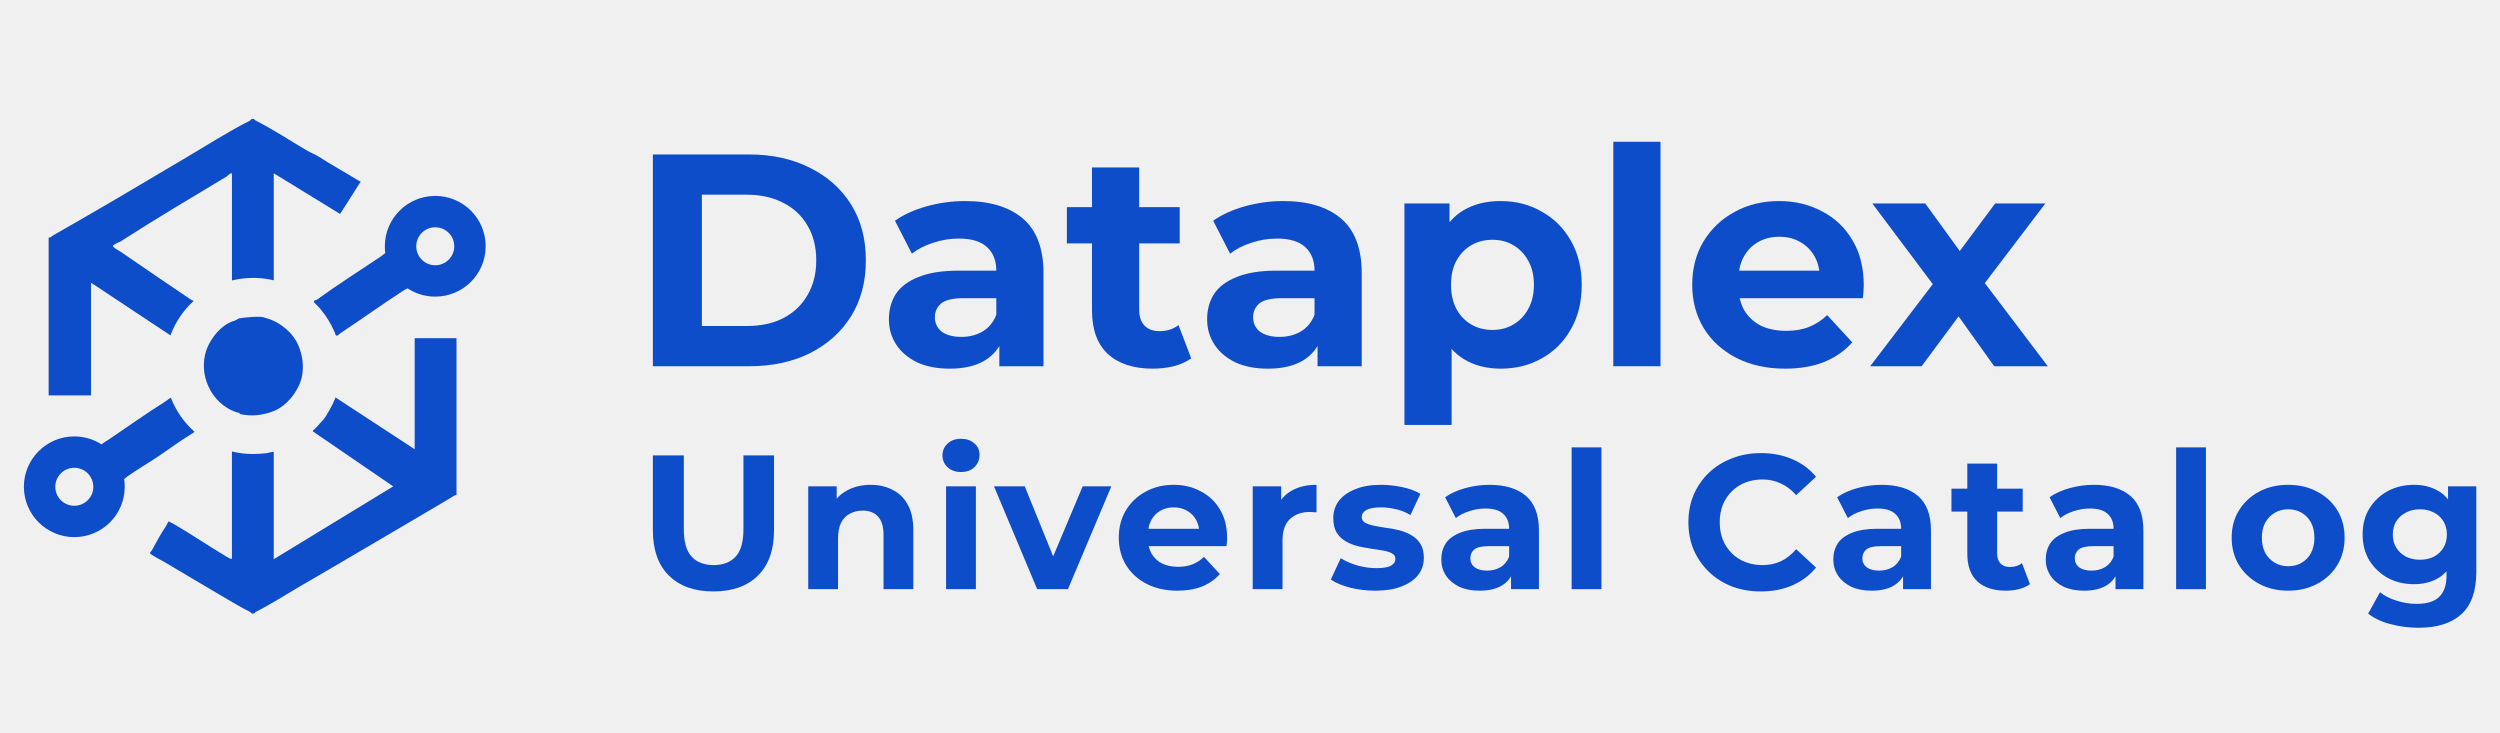
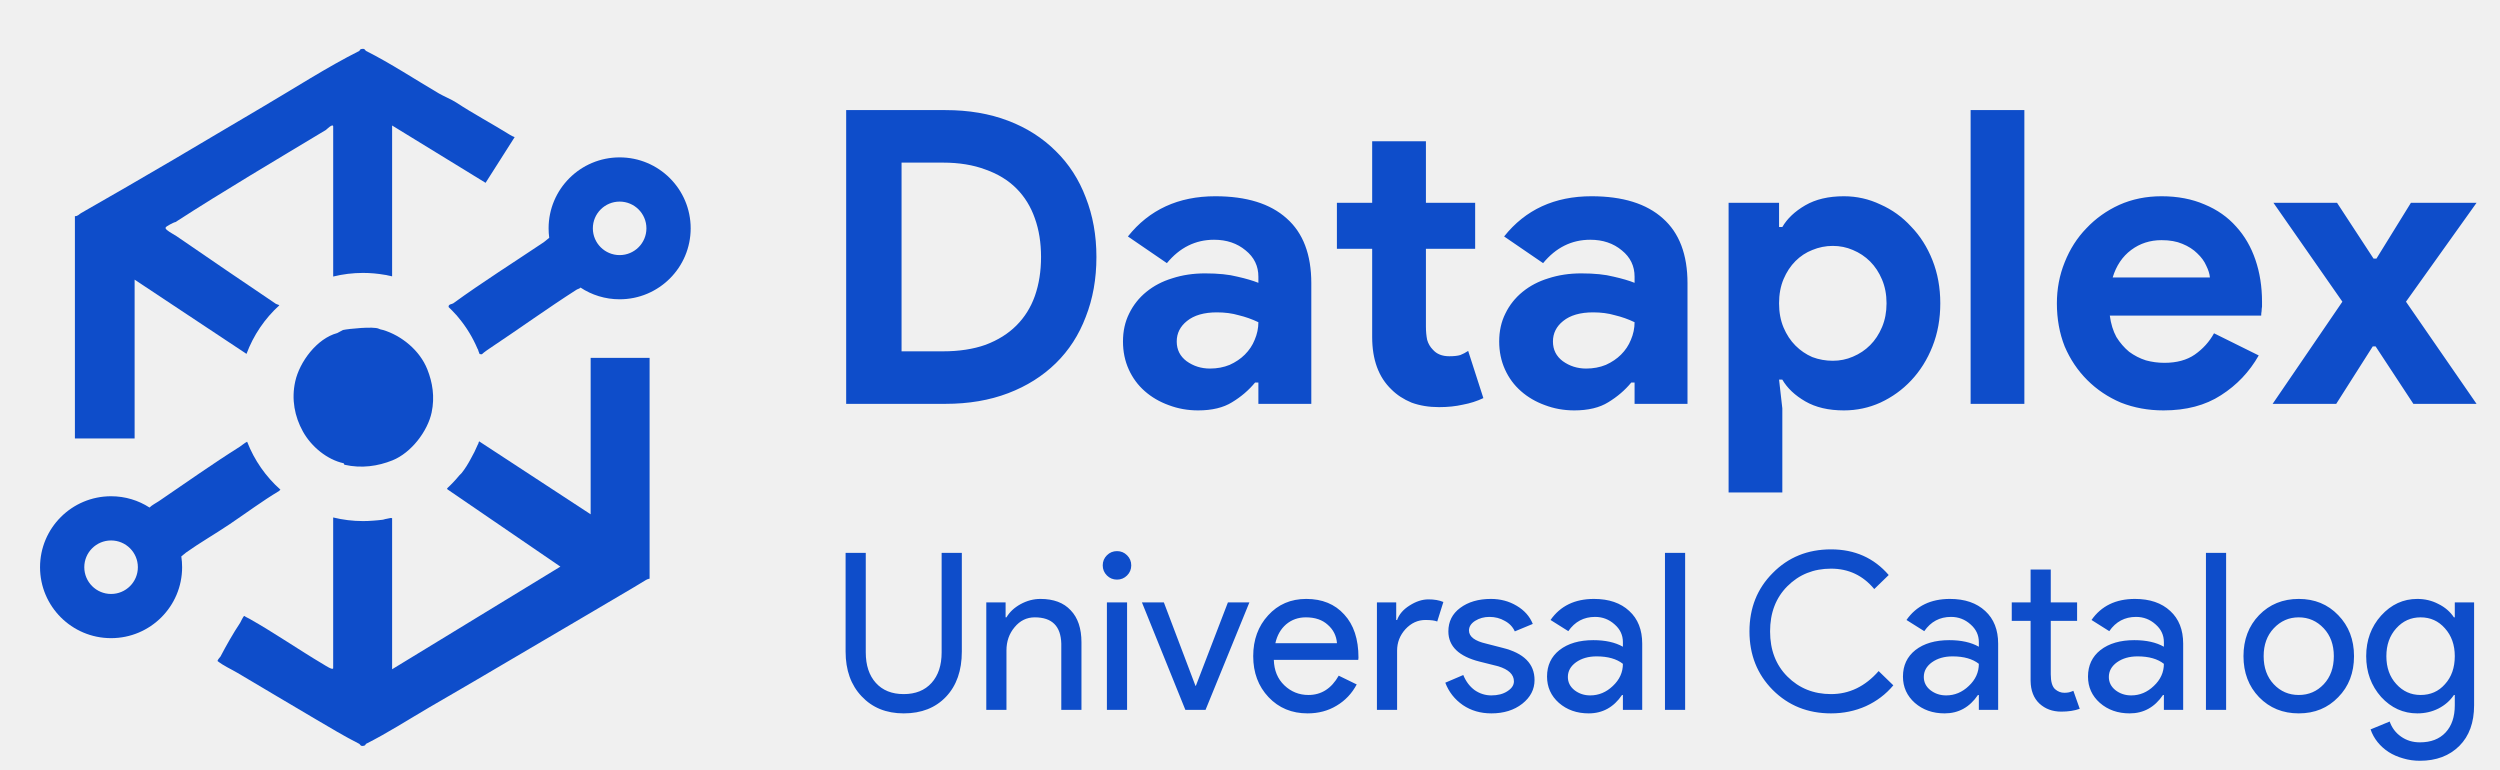
- <svg xmlns="http://www.w3.org/2000/svg" width="157" height="46" viewBox="0 0 157 46" fill="none">
-   <path d="M28.669 31.079C28.615 31.089 28.552 31.111 28.505 31.139C28.341 31.237 28.142 31.363 27.972 31.462C27.192 31.923 26.416 32.381 25.636 32.839C24.079 33.753 22.538 34.655 21.001 35.564C20.27 35.995 19.584 36.386 18.861 36.809C17.924 37.358 16.992 37.959 16.028 38.444C16.012 38.452 16.012 38.508 15.951 38.523C15.767 38.572 15.78 38.469 15.73 38.444C15.057 38.105 14.425 37.718 13.778 37.34C12.621 36.664 11.483 35.976 10.304 35.282C9.996 35.1 9.691 34.971 9.413 34.754C9.416 34.677 9.52 34.594 9.541 34.554C9.806 34.051 10.101 33.526 10.415 33.054C10.453 32.998 10.558 32.742 10.607 32.742C10.672 32.794 10.752 32.822 10.824 32.863C11.939 33.49 13.026 34.246 14.129 34.899C14.217 34.951 14.565 35.184 14.565 35.066V28.352C14.992 28.457 15.437 28.513 15.896 28.513C16.041 28.513 16.184 28.508 16.326 28.497C16.465 28.488 16.61 28.474 16.761 28.456C16.801 28.451 16.839 28.439 16.878 28.427C16.963 28.411 17.048 28.394 17.132 28.375C17.152 28.376 17.172 28.38 17.192 28.385V35.118L24.692 30.544L19.657 27.099C19.649 27.085 19.644 27.07 19.642 27.055C19.837 26.877 20.018 26.685 20.185 26.481C20.234 26.434 20.273 26.396 20.293 26.372C20.442 26.186 20.579 25.965 20.7 25.735C20.817 25.533 20.921 25.322 21.011 25.104C21.027 25.084 21.042 25.057 21.045 25.021C21.053 25 21.061 24.98 21.069 24.959L26.042 28.212V21.238H28.669V31.079Z" fill="#0E4DCA" />
-   <path fill-rule="evenodd" clip-rule="evenodd" d="M10.73 24.977C11.05 25.804 11.563 26.534 12.214 27.114C12.19 27.127 12.18 27.157 12.15 27.174C11.415 27.614 10.701 28.147 9.955 28.65C9.32 29.078 8.603 29.492 8.008 29.916C7.983 29.934 7.862 30.032 7.796 30.088C7.82 30.245 7.833 30.406 7.833 30.57C7.833 32.316 6.415 33.732 4.666 33.732C2.918 33.732 1.5 32.316 1.5 30.57C1.5 28.823 2.918 27.407 4.666 27.407C5.298 27.407 5.886 27.592 6.38 27.91C6.49 27.799 6.66 27.718 6.795 27.626C8.001 26.807 9.181 25.968 10.405 25.198C10.512 25.131 10.61 25.034 10.73 24.977ZM4.666 29.377C4.007 29.377 3.473 29.911 3.473 30.57C3.473 31.228 4.007 31.762 4.666 31.762C5.326 31.762 5.86 31.228 5.86 30.57C5.86 29.911 5.326 29.377 4.666 29.377Z" fill="#0E4DCA" />
-   <path d="M15.003 19.997C15.256 19.942 16.363 19.831 16.596 19.939C16.703 19.988 16.691 19.967 16.793 19.998C17.608 20.244 18.421 20.898 18.76 21.746C18.994 22.331 19.101 22.978 18.954 23.672C18.779 24.5 18.049 25.471 17.204 25.809C16.56 26.066 15.832 26.177 15.073 26.004C15.047 25.998 15.052 25.942 15.026 25.936C14.311 25.779 13.599 25.214 13.213 24.514C12.85 23.856 12.698 23.094 12.873 22.294C13.062 21.431 13.831 20.378 14.748 20.134C14.764 20.13 14.988 20.001 15.003 19.997Z" fill="#0E4DCA" />
-   <path d="M15.807 7.478C15.992 7.429 15.979 7.532 16.028 7.557C17.136 8.116 18.202 8.822 19.28 9.454C19.494 9.58 19.852 9.727 20.051 9.858C20.794 10.347 21.68 10.822 22.439 11.295C22.504 11.335 22.582 11.375 22.654 11.4L21.358 13.438L17.193 10.882V17.606C17.12 17.588 17.047 17.573 16.973 17.558C16.96 17.553 16.946 17.549 16.932 17.547C16.909 17.544 16.887 17.541 16.864 17.538C16.55 17.482 16.226 17.453 15.896 17.453C15.438 17.453 14.992 17.509 14.566 17.614V10.934C14.566 10.758 14.263 11.068 14.244 11.079C12.008 12.426 9.699 13.788 7.537 15.186C7.465 15.192 7.11 15.382 7.099 15.427C7.081 15.492 7.133 15.518 7.171 15.551C7.271 15.638 7.472 15.738 7.591 15.819C9.087 16.849 10.499 17.81 11.998 18.822C12.05 18.857 12.136 18.867 12.166 18.896C11.519 19.486 11.013 20.226 10.703 21.062L5.716 17.753V24.831H3.054V14.922C3.175 14.934 3.252 14.829 3.326 14.787C4.713 13.996 6.067 13.213 7.453 12.4C8.739 11.645 10.109 10.822 11.426 10.05C12.814 9.238 14.293 8.28 15.731 7.557C15.747 7.549 15.747 7.494 15.807 7.478Z" fill="#0E4DCA" />
-   <path fill-rule="evenodd" clip-rule="evenodd" d="M27.334 12.303C29.082 12.303 30.5 13.719 30.5 15.466C30.5 17.212 29.082 18.628 27.334 18.628C26.689 18.628 26.089 18.436 25.589 18.105C25.544 18.161 25.475 18.161 25.411 18.202C24.13 19.022 22.865 19.936 21.561 20.803C21.437 20.886 21.304 20.977 21.193 21.078C21.146 21.08 21.114 21.076 21.092 21.067C21.074 21.018 21.055 20.97 21.035 20.922C21.034 20.91 21.032 20.897 21.029 20.885C21.027 20.88 21.013 20.857 20.997 20.827C20.786 20.331 20.505 19.871 20.165 19.462C20.13 19.418 20.095 19.375 20.059 19.334C20.052 19.325 20.039 19.312 20.023 19.296C19.924 19.186 19.82 19.079 19.712 18.976C19.686 18.842 19.867 18.845 19.913 18.812C21.212 17.867 22.624 16.976 23.955 16.082C24.039 16.026 24.109 15.946 24.195 15.889C24.177 15.751 24.167 15.609 24.167 15.466C24.167 13.719 25.585 12.303 27.334 12.303ZM27.334 14.274C26.674 14.274 26.14 14.807 26.14 15.466C26.14 16.125 26.674 16.658 27.334 16.658C27.993 16.658 28.527 16.125 28.527 15.466C28.527 14.807 27.993 14.274 27.334 14.274Z" fill="#0E4DCA" />
-   <path d="M41 23V9.7H47.042C48.486 9.7 49.759 9.979 50.861 10.536C51.963 11.081 52.824 11.847 53.445 12.835C54.066 13.823 54.376 14.995 54.376 16.35C54.376 17.693 54.066 18.865 53.445 19.865C52.824 20.853 51.963 21.626 50.861 22.183C49.759 22.728 48.486 23 47.042 23H41ZM44.078 20.473H46.89C47.777 20.473 48.543 20.309 49.189 19.979C49.848 19.637 50.354 19.156 50.709 18.535C51.076 17.915 51.26 17.186 51.26 16.35C51.26 15.502 51.076 14.773 50.709 14.165C50.354 13.545 49.848 13.07 49.189 12.74C48.543 12.398 47.777 12.227 46.89 12.227H44.078V20.473Z" fill="#0E4DCA" />
-   <path d="M62.758 23V21.005L62.568 20.568V16.996C62.568 16.363 62.372 15.869 61.979 15.514C61.599 15.16 61.01 14.982 60.212 14.982C59.668 14.982 59.129 15.071 58.597 15.248C58.078 15.413 57.635 15.641 57.267 15.932L56.203 13.861C56.761 13.469 57.432 13.165 58.217 12.949C59.003 12.734 59.801 12.626 60.611 12.626C62.169 12.626 63.379 12.994 64.24 13.728C65.102 14.463 65.532 15.609 65.532 17.167V23H62.758ZM59.642 23.152C58.844 23.152 58.16 23.019 57.59 22.753C57.02 22.475 56.583 22.101 56.279 21.632C55.975 21.164 55.823 20.638 55.823 20.055C55.823 19.447 55.969 18.915 56.26 18.459C56.564 18.003 57.039 17.649 57.685 17.395C58.331 17.129 59.174 16.996 60.212 16.996H62.929V18.725H60.535C59.839 18.725 59.357 18.839 59.091 19.067C58.838 19.295 58.711 19.58 58.711 19.922C58.711 20.302 58.857 20.606 59.148 20.834C59.452 21.05 59.864 21.157 60.383 21.157C60.877 21.157 61.321 21.043 61.713 20.815C62.106 20.575 62.391 20.226 62.568 19.77L63.024 21.138C62.809 21.797 62.416 22.297 61.846 22.639C61.276 22.981 60.542 23.152 59.642 23.152Z" fill="#0E4DCA" />
-   <path d="M72.395 23.152C71.192 23.152 70.254 22.848 69.583 22.24C68.912 21.62 68.576 20.701 68.576 19.485V10.517H71.54V19.447C71.54 19.878 71.654 20.214 71.882 20.454C72.11 20.682 72.42 20.796 72.813 20.796C73.281 20.796 73.68 20.67 74.01 20.416L74.808 22.506C74.504 22.722 74.136 22.886 73.706 23C73.288 23.102 72.851 23.152 72.395 23.152ZM66.999 15.286V13.006H74.086V15.286H66.999Z" fill="#0E4DCA" />
-   <path d="M82.742 23V21.005L82.552 20.568V16.996C82.552 16.363 82.355 15.869 81.963 15.514C81.583 15.16 80.994 14.982 80.196 14.982C79.651 14.982 79.113 15.071 78.581 15.248C78.061 15.413 77.618 15.641 77.251 15.932L76.187 13.861C76.744 13.469 77.415 13.165 78.201 12.949C78.986 12.734 79.784 12.626 80.595 12.626C82.153 12.626 83.362 12.994 84.224 13.728C85.085 14.463 85.516 15.609 85.516 17.167V23H82.742ZM79.626 23.152C78.828 23.152 78.144 23.019 77.574 22.753C77.004 22.475 76.567 22.101 76.263 21.632C75.959 21.164 75.807 20.638 75.807 20.055C75.807 19.447 75.952 18.915 76.244 18.459C76.548 18.003 77.023 17.649 77.669 17.395C78.315 17.129 79.157 16.996 80.196 16.996H82.913V18.725H80.519C79.822 18.725 79.341 18.839 79.075 19.067C78.821 19.295 78.695 19.58 78.695 19.922C78.695 20.302 78.84 20.606 79.132 20.834C79.436 21.05 79.847 21.157 80.367 21.157C80.861 21.157 81.304 21.043 81.697 20.815C82.089 20.575 82.374 20.226 82.552 19.77L83.008 21.138C82.792 21.797 82.4 22.297 81.83 22.639C81.26 22.981 80.525 23.152 79.626 23.152Z" fill="#0E4DCA" />
-   <path d="M94.24 23.152C93.379 23.152 92.625 22.962 91.979 22.582C91.333 22.202 90.827 21.626 90.459 20.853C90.105 20.068 89.927 19.08 89.927 17.889C89.927 16.686 90.098 15.698 90.44 14.925C90.782 14.153 91.276 13.576 91.922 13.196C92.568 12.816 93.341 12.626 94.24 12.626C95.203 12.626 96.064 12.848 96.824 13.291C97.597 13.722 98.205 14.33 98.648 15.115C99.104 15.901 99.332 16.825 99.332 17.889C99.332 18.966 99.104 19.897 98.648 20.682C98.205 21.468 97.597 22.076 96.824 22.506C96.064 22.937 95.203 23.152 94.24 23.152ZM88.198 26.686V12.778H91.029V14.868L90.972 17.908L91.162 20.929V26.686H88.198ZM93.727 20.72C94.221 20.72 94.658 20.606 95.038 20.378C95.431 20.15 95.741 19.827 95.969 19.409C96.21 18.979 96.33 18.472 96.33 17.889C96.33 17.294 96.21 16.787 95.969 16.369C95.741 15.951 95.431 15.628 95.038 15.4C94.658 15.172 94.221 15.058 93.727 15.058C93.233 15.058 92.79 15.172 92.397 15.4C92.005 15.628 91.694 15.951 91.466 16.369C91.238 16.787 91.124 17.294 91.124 17.889C91.124 18.472 91.238 18.979 91.466 19.409C91.694 19.827 92.005 20.15 92.397 20.378C92.79 20.606 93.233 20.72 93.727 20.72Z" fill="#0E4DCA" />
-   <path d="M101.316 23V8.902H104.28V23H101.316Z" fill="#0E4DCA" />
-   <path d="M112.104 23.152C110.939 23.152 109.913 22.924 109.026 22.468C108.152 22.012 107.475 21.392 106.993 20.606C106.512 19.808 106.271 18.903 106.271 17.889C106.271 16.863 106.506 15.958 106.974 15.172C107.456 14.374 108.108 13.754 108.931 13.31C109.755 12.854 110.686 12.626 111.724 12.626C112.725 12.626 113.624 12.842 114.422 13.272C115.233 13.69 115.873 14.298 116.341 15.096C116.81 15.882 117.044 16.825 117.044 17.927C117.044 18.041 117.038 18.174 117.025 18.326C117.013 18.466 117 18.599 116.987 18.725H108.684V16.996H115.429L114.289 17.509C114.289 16.977 114.182 16.515 113.966 16.122C113.751 15.73 113.453 15.426 113.073 15.21C112.693 14.982 112.25 14.868 111.743 14.868C111.237 14.868 110.787 14.982 110.394 15.21C110.014 15.426 109.717 15.736 109.501 16.141C109.286 16.534 109.178 17.003 109.178 17.547V18.003C109.178 18.561 109.299 19.055 109.539 19.485C109.793 19.903 110.141 20.226 110.584 20.454C111.04 20.67 111.572 20.777 112.18 20.777C112.725 20.777 113.2 20.695 113.605 20.53C114.023 20.366 114.403 20.119 114.745 19.789L116.322 21.499C115.854 22.031 115.265 22.443 114.555 22.734C113.846 23.013 113.029 23.152 112.104 23.152Z" fill="#0E4DCA" />
-   <path d="M117.447 23L122.026 16.996L121.969 18.63L117.58 12.778H120.905L123.679 16.597L122.425 16.635L125.294 12.778H128.448L124.04 18.573V16.977L128.6 23H125.237L122.33 18.934L123.565 19.105L120.677 23H117.447Z" fill="#0E4DCA" />
-   <path d="M44.804 37.143C43.612 37.143 42.68 36.811 42.008 36.147C41.336 35.483 41 34.535 41 33.303V28.599H42.944V33.231C42.944 34.031 43.108 34.607 43.436 34.959C43.764 35.311 44.224 35.487 44.816 35.487C45.408 35.487 45.868 35.311 46.196 34.959C46.524 34.607 46.688 34.031 46.688 33.231V28.599H48.608V33.303C48.608 34.535 48.272 35.483 47.6 36.147C46.928 36.811 45.996 37.143 44.804 37.143Z" fill="#0E4DCA" />
-   <path d="M54.681 30.447C55.193 30.447 55.649 30.551 56.049 30.759C56.457 30.959 56.777 31.271 57.009 31.695C57.241 32.111 57.357 32.647 57.357 33.303V36.999H55.485V33.591C55.485 33.071 55.369 32.687 55.137 32.439C54.913 32.191 54.593 32.067 54.177 32.067C53.881 32.067 53.613 32.131 53.373 32.259C53.141 32.379 52.957 32.567 52.821 32.823C52.693 33.079 52.629 33.407 52.629 33.807V36.999H50.757V30.543H52.545V32.331L52.209 31.791C52.441 31.359 52.773 31.027 53.205 30.795C53.637 30.563 54.129 30.447 54.681 30.447Z" fill="#0E4DCA" />
-   <path d="M59.414 36.999V30.543H61.286V36.999H59.414ZM60.35 29.643C60.006 29.643 59.726 29.543 59.51 29.343C59.294 29.143 59.186 28.895 59.186 28.599C59.186 28.303 59.294 28.055 59.51 27.855C59.726 27.655 60.006 27.555 60.35 27.555C60.694 27.555 60.974 27.651 61.19 27.843C61.406 28.027 61.514 28.267 61.514 28.563C61.514 28.875 61.406 29.135 61.19 29.343C60.982 29.543 60.702 29.643 60.35 29.643Z" fill="#0E4DCA" />
-   <path d="M65.135 36.999L62.423 30.543H64.355L66.611 36.099H65.651L67.991 30.543H69.791L67.067 36.999H65.135Z" fill="#0E4DCA" />
-   <path d="M73.943 37.095C73.207 37.095 72.559 36.951 71.999 36.663C71.447 36.375 71.019 35.983 70.715 35.487C70.411 34.983 70.259 34.411 70.259 33.771C70.259 33.123 70.407 32.551 70.703 32.055C71.007 31.551 71.419 31.159 71.939 30.879C72.459 30.591 73.047 30.447 73.703 30.447C74.335 30.447 74.903 30.583 75.407 30.855C75.919 31.119 76.323 31.503 76.619 32.007C76.915 32.503 77.063 33.099 77.063 33.795C77.063 33.867 77.059 33.951 77.051 34.047C77.043 34.135 77.035 34.219 77.027 34.299H71.783V33.207H76.043L75.323 33.531C75.323 33.195 75.255 32.903 75.119 32.655C74.983 32.407 74.795 32.215 74.555 32.079C74.315 31.935 74.035 31.863 73.715 31.863C73.395 31.863 73.111 31.935 72.863 32.079C72.623 32.215 72.435 32.411 72.299 32.667C72.163 32.915 72.095 33.211 72.095 33.555V33.843C72.095 34.195 72.171 34.507 72.323 34.779C72.483 35.043 72.703 35.247 72.983 35.391C73.271 35.527 73.607 35.595 73.991 35.595C74.335 35.595 74.635 35.543 74.891 35.439C75.155 35.335 75.395 35.179 75.611 34.971L76.607 36.051C76.311 36.387 75.939 36.647 75.491 36.831C75.043 37.007 74.527 37.095 73.943 37.095Z" fill="#0E4DCA" />
-   <path d="M78.67 36.999V30.543H80.458V32.367L80.206 31.839C80.398 31.383 80.706 31.039 81.13 30.807C81.554 30.567 82.07 30.447 82.678 30.447V32.175C82.598 32.167 82.526 32.163 82.462 32.163C82.398 32.155 82.33 32.151 82.258 32.151C81.746 32.151 81.33 32.299 81.01 32.595C80.698 32.883 80.542 33.335 80.542 33.951V36.999H78.67Z" fill="#0E4DCA" />
-   <path d="M86.37 37.095C85.818 37.095 85.286 37.031 84.774 36.903C84.27 36.767 83.87 36.599 83.574 36.399L84.198 35.055C84.494 35.239 84.842 35.391 85.242 35.511C85.65 35.623 86.05 35.679 86.442 35.679C86.874 35.679 87.178 35.627 87.354 35.523C87.538 35.419 87.63 35.275 87.63 35.091C87.63 34.939 87.558 34.827 87.414 34.755C87.278 34.675 87.094 34.615 86.862 34.575C86.63 34.535 86.374 34.495 86.094 34.455C85.822 34.415 85.546 34.363 85.266 34.299C84.986 34.227 84.73 34.123 84.498 33.987C84.266 33.851 84.078 33.667 83.934 33.435C83.798 33.203 83.73 32.903 83.73 32.535C83.73 32.127 83.846 31.767 84.078 31.455C84.318 31.143 84.662 30.899 85.11 30.723C85.558 30.539 86.094 30.447 86.718 30.447C87.158 30.447 87.606 30.495 88.062 30.591C88.518 30.687 88.898 30.827 89.202 31.011L88.578 32.343C88.266 32.159 87.95 32.035 87.63 31.971C87.318 31.899 87.014 31.863 86.718 31.863C86.302 31.863 85.998 31.919 85.806 32.031C85.614 32.143 85.518 32.287 85.518 32.463C85.518 32.623 85.586 32.743 85.722 32.823C85.866 32.903 86.054 32.967 86.286 33.015C86.518 33.063 86.77 33.107 87.042 33.147C87.322 33.179 87.602 33.231 87.882 33.303C88.162 33.375 88.414 33.479 88.638 33.615C88.87 33.743 89.058 33.923 89.202 34.155C89.346 34.379 89.418 34.675 89.418 35.043C89.418 35.443 89.298 35.799 89.058 36.111C88.818 36.415 88.47 36.655 88.014 36.831C87.566 37.007 87.018 37.095 86.37 37.095Z" fill="#0E4DCA" />
-   <path d="M94.893 36.999V35.739L94.773 35.463V33.207C94.773 32.807 94.649 32.495 94.401 32.271C94.161 32.047 93.789 31.935 93.285 31.935C92.941 31.935 92.601 31.991 92.265 32.103C91.937 32.207 91.657 32.351 91.425 32.535L90.753 31.227C91.105 30.979 91.529 30.787 92.025 30.651C92.521 30.515 93.025 30.447 93.537 30.447C94.521 30.447 95.285 30.679 95.829 31.143C96.373 31.607 96.645 32.331 96.645 33.315V36.999H94.893ZM92.925 37.095C92.421 37.095 91.989 37.011 91.629 36.843C91.269 36.667 90.993 36.431 90.801 36.135C90.609 35.839 90.513 35.507 90.513 35.139C90.513 34.755 90.605 34.419 90.789 34.131C90.981 33.843 91.281 33.619 91.689 33.459C92.097 33.291 92.629 33.207 93.285 33.207H95.001V34.299H93.489C93.049 34.299 92.745 34.371 92.577 34.515C92.417 34.659 92.337 34.839 92.337 35.055C92.337 35.295 92.429 35.487 92.613 35.631C92.805 35.767 93.065 35.835 93.393 35.835C93.705 35.835 93.985 35.763 94.233 35.619C94.481 35.467 94.661 35.247 94.773 34.959L95.061 35.823C94.925 36.239 94.677 36.555 94.317 36.771C93.957 36.987 93.493 37.095 92.925 37.095Z" fill="#0E4DCA" />
-   <path d="M98.699 36.999V28.095H100.571V36.999H98.699Z" fill="#0E4DCA" />
-   <path d="M110.579 37.143C109.931 37.143 109.327 37.039 108.767 36.831C108.215 36.615 107.735 36.311 107.327 35.919C106.919 35.527 106.599 35.067 106.367 34.539C106.143 34.011 106.031 33.431 106.031 32.799C106.031 32.167 106.143 31.587 106.367 31.059C106.599 30.531 106.919 30.071 107.327 29.679C107.743 29.287 108.227 28.987 108.779 28.779C109.331 28.563 109.935 28.455 110.591 28.455C111.319 28.455 111.975 28.583 112.559 28.839C113.151 29.087 113.647 29.455 114.047 29.943L112.799 31.095C112.511 30.767 112.191 30.523 111.839 30.363C111.487 30.195 111.103 30.111 110.687 30.111C110.295 30.111 109.935 30.175 109.607 30.303C109.279 30.431 108.995 30.615 108.755 30.855C108.515 31.095 108.327 31.379 108.191 31.707C108.063 32.035 107.999 32.399 107.999 32.799C107.999 33.199 108.063 33.563 108.191 33.891C108.327 34.219 108.515 34.503 108.755 34.743C108.995 34.983 109.279 35.167 109.607 35.295C109.935 35.423 110.295 35.487 110.687 35.487C111.103 35.487 111.487 35.407 111.839 35.247C112.191 35.079 112.511 34.827 112.799 34.491L114.047 35.643C113.647 36.131 113.151 36.503 112.559 36.759C111.975 37.015 111.315 37.143 110.579 37.143Z" fill="#0E4DCA" />
-   <path d="M119.512 36.999V35.739L119.392 35.463V33.207C119.392 32.807 119.268 32.495 119.02 32.271C118.78 32.047 118.408 31.935 117.904 31.935C117.56 31.935 117.22 31.991 116.884 32.103C116.556 32.207 116.276 32.351 116.044 32.535L115.372 31.227C115.724 30.979 116.148 30.787 116.644 30.651C117.14 30.515 117.644 30.447 118.156 30.447C119.14 30.447 119.904 30.679 120.448 31.143C120.992 31.607 121.264 32.331 121.264 33.315V36.999H119.512ZM117.544 37.095C117.04 37.095 116.608 37.011 116.248 36.843C115.888 36.667 115.612 36.431 115.42 36.135C115.228 35.839 115.132 35.507 115.132 35.139C115.132 34.755 115.224 34.419 115.408 34.131C115.6 33.843 115.9 33.619 116.308 33.459C116.716 33.291 117.248 33.207 117.904 33.207H119.62V34.299H118.108C117.668 34.299 117.364 34.371 117.196 34.515C117.036 34.659 116.956 34.839 116.956 35.055C116.956 35.295 117.048 35.487 117.232 35.631C117.424 35.767 117.684 35.835 118.012 35.835C118.324 35.835 118.604 35.763 118.852 35.619C119.1 35.467 119.28 35.247 119.392 34.959L119.68 35.823C119.544 36.239 119.296 36.555 118.936 36.771C118.576 36.987 118.112 37.095 117.544 37.095Z" fill="#0E4DCA" />
-   <path d="M125.959 37.095C125.199 37.095 124.607 36.903 124.183 36.519C123.759 36.127 123.547 35.547 123.547 34.779V29.115H125.419V34.755C125.419 35.027 125.491 35.239 125.635 35.391C125.779 35.535 125.975 35.607 126.223 35.607C126.519 35.607 126.771 35.527 126.979 35.367L127.483 36.687C127.291 36.823 127.059 36.927 126.787 36.999C126.523 37.063 126.247 37.095 125.959 37.095ZM122.551 32.127V30.687H127.027V32.127H122.551Z" fill="#0E4DCA" />
-   <path d="M132.853 36.999V35.739L132.733 35.463V33.207C132.733 32.807 132.609 32.495 132.361 32.271C132.121 32.047 131.749 31.935 131.245 31.935C130.901 31.935 130.561 31.991 130.225 32.103C129.897 32.207 129.617 32.351 129.385 32.535L128.713 31.227C129.065 30.979 129.489 30.787 129.985 30.651C130.481 30.515 130.985 30.447 131.497 30.447C132.481 30.447 133.245 30.679 133.789 31.143C134.333 31.607 134.605 32.331 134.605 33.315V36.999H132.853ZM130.885 37.095C130.381 37.095 129.949 37.011 129.589 36.843C129.229 36.667 128.953 36.431 128.761 36.135C128.569 35.839 128.473 35.507 128.473 35.139C128.473 34.755 128.565 34.419 128.749 34.131C128.941 33.843 129.241 33.619 129.649 33.459C130.057 33.291 130.589 33.207 131.245 33.207H132.961V34.299H131.449C131.009 34.299 130.705 34.371 130.537 34.515C130.377 34.659 130.297 34.839 130.297 35.055C130.297 35.295 130.389 35.487 130.573 35.631C130.765 35.767 131.025 35.835 131.353 35.835C131.665 35.835 131.945 35.763 132.193 35.619C132.441 35.467 132.621 35.247 132.733 34.959L133.021 35.823C132.885 36.239 132.637 36.555 132.277 36.771C131.917 36.987 131.453 37.095 130.885 37.095Z" fill="#0E4DCA" />
-   <path d="M136.66 36.999V28.095H138.532V36.999H136.66Z" fill="#0E4DCA" />
-   <path d="M143.701 37.095C143.013 37.095 142.401 36.951 141.865 36.663C141.337 36.375 140.917 35.983 140.605 35.487C140.301 34.983 140.149 34.411 140.149 33.771C140.149 33.123 140.301 32.551 140.605 32.055C140.917 31.551 141.337 31.159 141.865 30.879C142.401 30.591 143.013 30.447 143.701 30.447C144.381 30.447 144.989 30.591 145.525 30.879C146.061 31.159 146.481 31.547 146.785 32.043C147.089 32.539 147.241 33.115 147.241 33.771C147.241 34.411 147.089 34.983 146.785 35.487C146.481 35.983 146.061 36.375 145.525 36.663C144.989 36.951 144.381 37.095 143.701 37.095ZM143.701 35.559C144.013 35.559 144.293 35.487 144.541 35.343C144.789 35.199 144.985 34.995 145.129 34.731C145.273 34.459 145.345 34.139 145.345 33.771C145.345 33.395 145.273 33.075 145.129 32.811C144.985 32.547 144.789 32.343 144.541 32.199C144.293 32.055 144.013 31.983 143.701 31.983C143.389 31.983 143.109 32.055 142.861 32.199C142.613 32.343 142.413 32.547 142.261 32.811C142.117 33.075 142.045 33.395 142.045 33.771C142.045 34.139 142.117 34.459 142.261 34.731C142.413 34.995 142.613 35.199 142.861 35.343C143.109 35.487 143.389 35.559 143.701 35.559Z" fill="#0E4DCA" />
-   <path d="M151.888 39.423C151.28 39.423 150.692 39.347 150.124 39.195C149.564 39.051 149.096 38.831 148.72 38.535L149.464 37.191C149.736 37.415 150.08 37.591 150.496 37.719C150.92 37.855 151.336 37.923 151.744 37.923C152.408 37.923 152.888 37.775 153.184 37.479C153.488 37.183 153.64 36.743 153.64 36.159V35.187L153.76 33.567L153.736 31.935V30.543H155.512V35.919C155.512 37.119 155.2 38.003 154.576 38.571C153.952 39.139 153.056 39.423 151.888 39.423ZM151.6 36.687C151 36.687 150.456 36.559 149.968 36.303C149.488 36.039 149.1 35.675 148.804 35.211C148.516 34.739 148.372 34.191 148.372 33.567C148.372 32.935 148.516 32.387 148.804 31.923C149.1 31.451 149.488 31.087 149.968 30.831C150.456 30.575 151 30.447 151.6 30.447C152.144 30.447 152.624 30.559 153.04 30.783C153.456 30.999 153.78 31.339 154.012 31.803C154.244 32.259 154.36 32.847 154.36 33.567C154.36 34.279 154.244 34.867 154.012 35.331C153.78 35.787 153.456 36.127 153.04 36.351C152.624 36.575 152.144 36.687 151.6 36.687ZM151.972 35.151C152.3 35.151 152.592 35.087 152.848 34.959C153.104 34.823 153.304 34.635 153.448 34.395C153.592 34.155 153.664 33.879 153.664 33.567C153.664 33.247 153.592 32.971 153.448 32.739C153.304 32.499 153.104 32.315 152.848 32.187C152.592 32.051 152.3 31.983 151.972 31.983C151.644 31.983 151.352 32.051 151.096 32.187C150.84 32.315 150.636 32.499 150.484 32.739C150.34 32.971 150.268 33.247 150.268 33.567C150.268 33.879 150.34 34.155 150.484 34.395C150.636 34.635 150.84 34.823 151.096 34.959C151.352 35.087 151.644 35.151 151.972 35.151Z" fill="#0E4DCA" />
+ <svg xmlns="http://www.w3.org/2000/svg" width="130" height="40" viewBox="0 0 130 40" fill="none">
+   <g clip-path="url(#clip0_7796_183150)">
+     <path d="M33.779 30.089C33.716 30.1 33.643 30.126 33.588 30.159C33.396 30.273 33.164 30.42 32.966 30.536C32.056 31.074 31.151 31.608 30.241 32.142C28.424 33.209 26.626 34.261 24.833 35.321C23.981 35.825 23.18 36.281 22.336 36.775C21.244 37.414 20.156 38.115 19.031 38.681C19.012 38.691 19.012 38.756 18.942 38.774C18.726 38.831 18.742 38.711 18.684 38.681C17.899 38.285 17.161 37.834 16.406 37.393C15.057 36.605 13.729 35.802 12.353 34.992C11.994 34.781 11.638 34.629 11.314 34.376C11.317 34.287 11.438 34.19 11.463 34.143C11.772 33.556 12.116 32.944 12.483 32.394C12.527 32.328 12.65 32.029 12.707 32.029C12.783 32.09 12.876 32.123 12.96 32.17C14.261 32.902 15.529 33.783 16.815 34.545C16.919 34.606 17.325 34.878 17.325 34.741V26.908C17.822 27.03 18.342 27.096 18.878 27.096C19.046 27.096 19.213 27.089 19.379 27.076C19.542 27.066 19.71 27.05 19.887 27.028C19.933 27.023 19.978 27.009 20.023 26.994C20.123 26.977 20.222 26.956 20.32 26.934C20.343 26.936 20.366 26.94 20.39 26.946V34.801L29.14 29.464L23.266 25.446C23.256 25.429 23.25 25.412 23.248 25.395C23.475 25.187 23.686 24.963 23.881 24.725C23.939 24.67 23.984 24.625 24.007 24.597C24.18 24.381 24.34 24.122 24.482 23.855C24.618 23.618 24.739 23.372 24.845 23.119C24.864 23.095 24.881 23.064 24.885 23.021C24.894 22.997 24.904 22.973 24.913 22.948L30.714 26.744V18.608H33.779V30.089Z" fill="#0E4DCA" />
+     <path fill-rule="evenodd" clip-rule="evenodd" d="M12.851 22.97C13.224 23.934 13.823 24.787 14.582 25.463C14.553 25.478 14.542 25.513 14.508 25.534C13.649 26.047 12.817 26.668 11.947 27.255C11.206 27.755 10.368 28.237 9.675 28.732C9.645 28.753 9.505 28.867 9.428 28.933C9.456 29.116 9.47 29.304 9.47 29.495C9.47 31.532 7.817 33.184 5.776 33.184C3.736 33.184 2.082 31.532 2.082 29.495C2.082 27.457 3.736 25.805 5.776 25.805C6.513 25.805 7.199 26.02 7.775 26.392C7.904 26.263 8.102 26.167 8.26 26.061C9.666 25.104 11.043 24.127 12.471 23.228C12.596 23.149 12.711 23.036 12.851 22.97ZM5.776 28.104C5.007 28.104 4.383 28.726 4.383 29.495C4.383 30.263 5.007 30.886 5.776 30.886C6.546 30.886 7.169 30.263 7.169 29.495C7.169 28.726 6.546 28.104 5.776 28.104Z" fill="#0E4DCA" />
+     <path d="M17.836 17.16C18.131 17.096 19.422 16.966 19.694 17.092C19.819 17.15 19.805 17.125 19.924 17.161C20.874 17.448 21.823 18.211 22.218 19.2C22.492 19.883 22.616 20.638 22.445 21.448C22.241 22.413 21.39 23.546 20.403 23.94C19.652 24.241 18.802 24.369 17.917 24.168C17.887 24.161 17.893 24.095 17.862 24.088C17.028 23.905 16.198 23.247 15.747 22.43C15.324 21.662 15.146 20.773 15.351 19.84C15.571 18.833 16.468 17.604 17.538 17.319C17.556 17.314 17.817 17.164 17.836 17.16Z" fill="#0E4DCA" />
+     <path d="M18.774 2.554C18.989 2.498 18.974 2.618 19.032 2.647C20.324 3.298 21.567 4.122 22.825 4.86C23.075 5.006 23.493 5.178 23.725 5.331C24.591 5.901 25.625 6.456 26.511 7.007C26.587 7.054 26.678 7.101 26.762 7.131L25.25 9.507L20.39 6.526V14.37C20.306 14.35 20.22 14.331 20.134 14.314C20.118 14.309 20.102 14.304 20.086 14.302C20.06 14.298 20.033 14.294 20.007 14.291C19.64 14.226 19.263 14.192 18.878 14.192C18.343 14.192 17.823 14.257 17.326 14.38V6.586C17.326 6.381 16.972 6.743 16.95 6.756C14.342 8.327 11.648 9.916 9.126 11.547C9.042 11.554 8.627 11.776 8.614 11.828C8.594 11.904 8.654 11.934 8.698 11.973C8.814 12.075 9.049 12.191 9.188 12.286C10.933 13.487 12.581 14.609 14.33 15.789C14.391 15.83 14.49 15.842 14.526 15.876C13.771 16.563 13.18 17.427 12.818 18.402L7 14.542V22.799H3.895V11.239C4.036 11.254 4.126 11.131 4.213 11.082C5.831 10.159 7.41 9.245 9.027 8.296C10.527 7.416 12.126 6.456 13.662 5.556C15.281 4.607 17.007 3.491 18.685 2.647C18.704 2.637 18.704 2.573 18.774 2.554Z" fill="#0E4DCA" />
+     <path fill-rule="evenodd" clip-rule="evenodd" d="M32.221 8.184C34.261 8.184 35.915 9.836 35.915 11.874C35.915 13.911 34.261 15.563 32.221 15.563C31.469 15.563 30.769 15.339 30.186 14.953C30.134 15.018 30.052 15.018 29.978 15.066C28.483 16.022 27.008 17.089 25.487 18.1C25.342 18.197 25.187 18.303 25.057 18.421C25.002 18.424 24.965 18.419 24.939 18.409C24.918 18.352 24.896 18.295 24.873 18.239C24.872 18.225 24.869 18.21 24.865 18.196C24.864 18.191 24.848 18.164 24.828 18.129C24.582 17.549 24.254 17.013 23.858 16.535C23.817 16.484 23.776 16.434 23.735 16.386C23.726 16.376 23.711 16.361 23.692 16.343C23.576 16.213 23.455 16.089 23.329 15.969C23.299 15.812 23.51 15.816 23.563 15.777C25.079 14.675 26.727 13.635 28.279 12.593C28.378 12.527 28.46 12.434 28.56 12.367C28.538 12.206 28.527 12.041 28.527 11.874C28.527 9.836 30.181 8.184 32.221 8.184ZM32.221 10.483C31.452 10.483 30.828 11.105 30.828 11.874C30.828 12.642 31.452 13.265 32.221 13.265C32.99 13.265 33.614 12.642 33.614 11.874C33.614 11.105 32.99 10.483 32.221 10.483Z" fill="#0E4DCA" />
+     <path d="M44.001 5.725H49.163C50.372 5.725 51.46 5.91 52.428 6.28C53.395 6.65 54.219 7.176 54.902 7.859C55.585 8.527 56.104 9.331 56.459 10.269C56.829 11.208 57.014 12.239 57.014 13.363C57.014 14.5 56.829 15.539 56.459 16.477C56.104 17.416 55.585 18.22 54.902 18.888C54.219 19.556 53.395 20.076 52.428 20.445C51.46 20.815 50.372 21 49.163 21H44.001V5.725ZM49.035 18.269C49.875 18.269 50.614 18.156 51.254 17.928C51.894 17.686 52.428 17.352 52.854 16.925C53.281 16.499 53.601 15.987 53.814 15.389C54.028 14.778 54.134 14.102 54.134 13.363C54.134 12.623 54.028 11.955 53.814 11.357C53.601 10.746 53.281 10.227 52.854 9.8C52.428 9.373 51.894 9.046 51.254 8.819C50.614 8.577 49.875 8.456 49.035 8.456H46.881V18.269H49.035ZM65.436 19.891H65.265C64.938 20.289 64.54 20.63 64.07 20.915C63.615 21.199 63.025 21.341 62.3 21.341C61.759 21.341 61.247 21.249 60.764 21.064C60.294 20.893 59.882 20.652 59.526 20.339C59.171 20.026 58.893 19.649 58.694 19.208C58.495 18.767 58.395 18.284 58.395 17.757C58.395 17.217 58.502 16.733 58.715 16.307C58.929 15.866 59.227 15.489 59.611 15.176C59.995 14.863 60.444 14.628 60.956 14.472C61.482 14.301 62.051 14.216 62.662 14.216C63.345 14.216 63.907 14.273 64.347 14.387C64.788 14.486 65.151 14.593 65.436 14.707V14.387C65.436 13.832 65.215 13.377 64.774 13.021C64.333 12.652 63.786 12.467 63.132 12.467C62.164 12.467 61.347 12.872 60.678 13.683L58.651 12.296C59.761 10.902 61.276 10.205 63.196 10.205C64.817 10.205 66.054 10.589 66.907 11.357C67.761 12.111 68.188 13.235 68.188 14.728V21H65.436V19.891ZM65.436 16.755C65.108 16.598 64.767 16.477 64.412 16.392C64.07 16.292 63.693 16.243 63.281 16.243C62.612 16.243 62.093 16.392 61.724 16.691C61.368 16.975 61.19 17.331 61.19 17.757C61.19 18.184 61.361 18.525 61.702 18.781C62.058 19.037 62.463 19.165 62.918 19.165C63.288 19.165 63.629 19.101 63.942 18.973C64.255 18.831 64.518 18.653 64.731 18.44C64.959 18.212 65.13 17.956 65.243 17.672C65.371 17.373 65.436 17.068 65.436 16.755ZM71.353 12.936H69.519V10.547H71.353V7.347H74.148V10.547H76.708V12.936H74.148V16.989C74.148 17.231 74.169 17.459 74.212 17.672C74.269 17.871 74.368 18.042 74.51 18.184C74.71 18.412 74.994 18.525 75.364 18.525C75.606 18.525 75.798 18.504 75.94 18.461C76.082 18.404 76.217 18.333 76.345 18.248L77.135 20.701C76.807 20.858 76.452 20.972 76.068 21.043C75.698 21.128 75.286 21.171 74.831 21.171C74.304 21.171 73.828 21.092 73.401 20.936C72.989 20.765 72.64 20.538 72.356 20.253C71.687 19.613 71.353 18.703 71.353 17.523V12.936ZM84.998 19.891H84.827C84.5 20.289 84.102 20.63 83.633 20.915C83.178 21.199 82.587 21.341 81.862 21.341C81.322 21.341 80.81 21.249 80.326 21.064C79.857 20.893 79.444 20.652 79.089 20.339C78.733 20.026 78.456 19.649 78.257 19.208C78.058 18.767 77.958 18.284 77.958 17.757C77.958 17.217 78.065 16.733 78.278 16.307C78.491 15.866 78.79 15.489 79.174 15.176C79.558 14.863 80.006 14.628 80.518 14.472C81.044 14.301 81.613 14.216 82.225 14.216C82.907 14.216 83.469 14.273 83.91 14.387C84.351 14.486 84.714 14.593 84.998 14.707V14.387C84.998 13.832 84.778 13.377 84.337 13.021C83.896 12.652 83.348 12.467 82.694 12.467C81.727 12.467 80.909 12.872 80.241 13.683L78.214 12.296C79.323 10.902 80.838 10.205 82.758 10.205C84.379 10.205 85.617 10.589 86.47 11.357C87.323 12.111 87.75 13.235 87.75 14.728V21H84.998V19.891ZM84.998 16.755C84.671 16.598 84.33 16.477 83.974 16.392C83.633 16.292 83.256 16.243 82.843 16.243C82.175 16.243 81.656 16.392 81.286 16.691C80.93 16.975 80.753 17.331 80.753 17.757C80.753 18.184 80.923 18.525 81.265 18.781C81.62 19.037 82.026 19.165 82.481 19.165C82.85 19.165 83.192 19.101 83.505 18.973C83.818 18.831 84.081 18.653 84.294 18.44C84.522 18.212 84.692 17.956 84.806 17.672C84.934 17.373 84.998 17.068 84.998 16.755ZM89.887 10.547H92.511V11.805H92.681C92.937 11.364 93.336 10.988 93.876 10.675C94.416 10.362 95.085 10.205 95.881 10.205C96.55 10.205 97.183 10.348 97.78 10.632C98.392 10.902 98.925 11.286 99.38 11.784C99.849 12.268 100.219 12.851 100.489 13.533C100.76 14.216 100.895 14.963 100.895 15.773C100.895 16.584 100.76 17.331 100.489 18.013C100.219 18.696 99.849 19.286 99.38 19.784C98.925 20.268 98.392 20.652 97.78 20.936C97.183 21.206 96.55 21.341 95.881 21.341C95.085 21.341 94.416 21.185 93.876 20.872C93.336 20.559 92.937 20.182 92.681 19.741H92.511L92.681 21.235V25.608H89.887V10.547ZM95.305 18.76C95.675 18.76 96.024 18.689 96.351 18.547C96.692 18.404 96.991 18.205 97.247 17.949C97.503 17.693 97.709 17.38 97.865 17.011C98.022 16.641 98.1 16.228 98.1 15.773C98.1 15.318 98.022 14.906 97.865 14.536C97.709 14.166 97.503 13.853 97.247 13.597C96.991 13.341 96.692 13.142 96.351 13C96.024 12.858 95.675 12.787 95.305 12.787C94.936 12.787 94.58 12.858 94.239 13C93.912 13.128 93.62 13.32 93.364 13.576C93.108 13.832 92.902 14.145 92.745 14.515C92.589 14.884 92.511 15.304 92.511 15.773C92.511 16.243 92.589 16.662 92.745 17.032C92.902 17.402 93.108 17.715 93.364 17.971C93.62 18.227 93.912 18.426 94.239 18.568C94.58 18.696 94.936 18.76 95.305 18.76ZM102.472 21V5.725H105.267V21H102.472ZM117.454 18.483C116.97 19.336 116.316 20.026 115.491 20.552C114.681 21.078 113.685 21.341 112.505 21.341C111.708 21.341 110.969 21.206 110.286 20.936C109.618 20.652 109.034 20.26 108.537 19.763C108.039 19.265 107.648 18.682 107.363 18.013C107.093 17.331 106.958 16.584 106.958 15.773C106.958 15.02 107.093 14.308 107.363 13.64C107.634 12.957 108.01 12.367 108.494 11.869C108.978 11.357 109.546 10.952 110.201 10.653C110.869 10.355 111.602 10.205 112.398 10.205C113.237 10.205 113.984 10.348 114.638 10.632C115.292 10.902 115.84 11.286 116.281 11.784C116.722 12.268 117.056 12.844 117.283 13.512C117.511 14.18 117.625 14.906 117.625 15.688C117.625 15.788 117.625 15.873 117.625 15.944C117.61 16.029 117.603 16.108 117.603 16.179C117.589 16.25 117.582 16.328 117.582 16.413H109.71C109.767 16.84 109.881 17.21 110.051 17.523C110.236 17.821 110.457 18.077 110.713 18.291C110.983 18.49 111.274 18.639 111.587 18.739C111.9 18.824 112.22 18.867 112.547 18.867C113.187 18.867 113.714 18.724 114.126 18.44C114.553 18.141 114.887 17.772 115.129 17.331L117.454 18.483ZM114.915 14.429C114.901 14.244 114.837 14.038 114.723 13.811C114.624 13.583 114.467 13.37 114.254 13.171C114.055 12.972 113.799 12.808 113.486 12.68C113.187 12.552 112.825 12.488 112.398 12.488C111.801 12.488 111.274 12.659 110.819 13C110.364 13.341 110.044 13.818 109.859 14.429H114.915ZM121.804 15.688L118.22 10.547H121.527L123.425 13.448H123.575L125.367 10.547H128.78L125.111 15.688L128.78 21H125.495L123.532 18.013H123.383L121.484 21H118.177L121.804 15.688Z" fill="#0E4DCA" />
+     <path d="M46.993 37.096C46.088 37.096 45.358 36.8 44.803 36.207C44.248 35.622 43.971 34.846 43.971 33.881V28.749H45.02V33.926C45.02 34.595 45.195 35.124 45.544 35.511C45.894 35.899 46.377 36.093 46.993 36.093C47.608 36.093 48.091 35.899 48.441 35.511C48.791 35.124 48.965 34.595 48.965 33.926V28.749H50.015V33.881C50.015 34.869 49.741 35.652 49.194 36.23C48.646 36.808 47.913 37.096 46.993 37.096ZM51.287 31.326H52.291V32.102H52.336C52.496 31.828 52.739 31.6 53.066 31.418C53.401 31.235 53.747 31.144 54.104 31.144C54.788 31.144 55.313 31.341 55.678 31.737C56.05 32.124 56.236 32.679 56.236 33.402V36.914H55.187V33.47C55.164 32.558 54.705 32.102 53.807 32.102C53.389 32.102 53.04 32.273 52.758 32.615C52.477 32.949 52.336 33.352 52.336 33.824V36.914H51.287V31.326ZM58.825 29.399C58.825 29.604 58.753 29.779 58.608 29.924C58.464 30.068 58.289 30.14 58.084 30.14C57.878 30.14 57.704 30.068 57.559 29.924C57.415 29.779 57.342 29.604 57.342 29.399C57.342 29.194 57.415 29.019 57.559 28.875C57.704 28.73 57.878 28.658 58.084 28.658C58.289 28.658 58.464 28.73 58.608 28.875C58.753 29.019 58.825 29.194 58.825 29.399ZM58.608 31.326V36.914H57.559V31.326H58.608ZM62.688 36.914H61.639L59.381 31.326H60.521L62.163 35.66H62.186L63.851 31.326H64.968L62.688 36.914ZM67.995 37.096C67.174 37.096 66.497 36.815 65.965 36.253C65.433 35.69 65.167 34.979 65.167 34.12C65.167 33.269 65.425 32.562 65.942 31.999C66.459 31.429 67.121 31.144 67.926 31.144C68.755 31.144 69.413 31.414 69.899 31.953C70.393 32.486 70.641 33.234 70.641 34.2L70.629 34.314H66.239C66.254 34.861 66.436 35.302 66.786 35.637C67.136 35.971 67.554 36.139 68.04 36.139C68.71 36.139 69.234 35.804 69.614 35.135L70.549 35.591C70.298 36.063 69.949 36.431 69.5 36.697C69.059 36.964 68.557 37.096 67.995 37.096ZM66.319 33.447H69.523C69.493 33.06 69.333 32.74 69.044 32.489C68.763 32.231 68.383 32.102 67.904 32.102C67.508 32.102 67.166 32.223 66.877 32.467C66.596 32.71 66.41 33.037 66.319 33.447ZM72.649 36.914H71.6V31.326H72.603V32.239H72.649C72.755 31.942 72.972 31.691 73.299 31.486C73.633 31.273 73.96 31.167 74.28 31.167C74.584 31.167 74.842 31.212 75.055 31.303L74.736 32.318C74.607 32.265 74.401 32.239 74.12 32.239C73.725 32.239 73.379 32.398 73.082 32.718C72.793 33.037 72.649 33.409 72.649 33.835V36.914ZM79.796 35.363C79.796 35.85 79.583 36.26 79.158 36.595C78.732 36.929 78.196 37.096 77.55 37.096C76.987 37.096 76.493 36.952 76.067 36.663C75.641 36.367 75.337 35.979 75.155 35.5L76.09 35.101C76.227 35.435 76.425 35.698 76.683 35.888C76.949 36.07 77.238 36.161 77.55 36.161C77.884 36.161 78.162 36.089 78.382 35.945C78.61 35.8 78.724 35.629 78.724 35.432C78.724 35.074 78.451 34.812 77.903 34.645L76.945 34.405C75.858 34.132 75.315 33.607 75.315 32.832C75.315 32.322 75.52 31.916 75.93 31.611C76.349 31.3 76.881 31.144 77.527 31.144C78.021 31.144 78.466 31.262 78.861 31.497C79.264 31.733 79.545 32.048 79.705 32.444L78.77 32.832C78.663 32.596 78.489 32.413 78.245 32.284C78.01 32.147 77.744 32.079 77.447 32.079C77.173 32.079 76.926 32.147 76.706 32.284C76.493 32.421 76.387 32.588 76.387 32.786C76.387 33.105 76.687 33.333 77.287 33.47L78.131 33.687C79.241 33.961 79.796 34.519 79.796 35.363ZM81.529 35.203C81.529 35.477 81.643 35.705 81.871 35.888C82.107 36.07 82.381 36.161 82.692 36.161C83.133 36.161 83.525 35.998 83.867 35.671C84.217 35.344 84.391 34.96 84.391 34.519C84.065 34.261 83.608 34.132 83.023 34.132C82.597 34.132 82.24 34.234 81.951 34.44C81.67 34.645 81.529 34.899 81.529 35.203ZM82.886 31.144C83.662 31.144 84.274 31.353 84.722 31.771C85.171 32.182 85.395 32.748 85.395 33.47V36.914H84.391V36.139H84.346C83.912 36.777 83.335 37.096 82.612 37.096C81.997 37.096 81.48 36.914 81.062 36.549C80.651 36.184 80.446 35.728 80.446 35.181C80.446 34.603 80.662 34.143 81.096 33.801C81.537 33.459 82.122 33.288 82.852 33.288C83.475 33.288 83.989 33.402 84.391 33.63V33.39C84.391 33.025 84.247 32.718 83.958 32.467C83.669 32.208 83.331 32.079 82.943 32.079C82.358 32.079 81.894 32.326 81.552 32.82L80.628 32.239C81.138 31.509 81.89 31.144 82.886 31.144ZM87.627 28.749V36.914H86.578V28.749H87.627ZM95.214 37.096C94.005 37.096 92.994 36.69 92.181 35.876C91.375 35.063 90.972 34.048 90.972 32.832C90.972 31.615 91.375 30.604 92.181 29.798C92.987 28.977 93.998 28.567 95.214 28.567C96.446 28.567 97.445 29.011 98.213 29.901L97.461 30.631C96.875 29.924 96.126 29.57 95.214 29.57C94.309 29.57 93.553 29.874 92.945 30.482C92.344 31.083 92.044 31.866 92.044 32.832C92.044 33.797 92.344 34.58 92.945 35.181C93.553 35.789 94.309 36.093 95.214 36.093C96.165 36.093 96.989 35.694 97.689 34.896L98.453 35.637C98.065 36.101 97.59 36.462 97.027 36.72C96.465 36.971 95.86 37.096 95.214 37.096ZM100.038 35.203C100.038 35.477 100.152 35.705 100.38 35.888C100.616 36.07 100.889 36.161 101.201 36.161C101.642 36.161 102.033 35.998 102.376 35.671C102.725 35.344 102.9 34.96 102.9 34.519C102.573 34.261 102.117 34.132 101.532 34.132C101.106 34.132 100.749 34.234 100.46 34.44C100.178 34.645 100.038 34.899 100.038 35.203ZM101.395 31.144C102.17 31.144 102.782 31.353 103.231 31.771C103.679 32.182 103.904 32.748 103.904 33.47V36.914H102.9V36.139H102.854C102.421 36.777 101.843 37.096 101.121 37.096C100.505 37.096 99.988 36.914 99.57 36.549C99.16 36.184 98.954 35.728 98.954 35.181C98.954 34.603 99.171 34.143 99.604 33.801C100.045 33.459 100.631 33.288 101.361 33.288C101.984 33.288 102.497 33.402 102.9 33.63V33.39C102.9 33.025 102.756 32.718 102.467 32.467C102.178 32.208 101.84 32.079 101.452 32.079C100.866 32.079 100.403 32.326 100.061 32.82L99.137 32.239C99.646 31.509 100.399 31.144 101.395 31.144ZM107.188 37.005C106.732 37.005 106.352 36.865 106.047 36.583C105.751 36.302 105.599 35.91 105.591 35.409V32.284H104.611V31.326H105.591V29.616H106.64V31.326H108.009V32.284H106.64V35.067C106.64 35.439 106.713 35.694 106.857 35.831C107.002 35.96 107.165 36.025 107.347 36.025C107.431 36.025 107.511 36.017 107.587 36.002C107.671 35.979 107.747 35.952 107.815 35.922L108.146 36.857C107.872 36.956 107.553 37.005 107.188 37.005ZM109.66 35.203C109.66 35.477 109.774 35.705 110.002 35.888C110.237 36.07 110.511 36.161 110.823 36.161C111.264 36.161 111.655 35.998 111.997 35.671C112.347 35.344 112.522 34.96 112.522 34.519C112.195 34.261 111.739 34.132 111.153 34.132C110.728 34.132 110.37 34.234 110.081 34.44C109.8 34.645 109.66 34.899 109.66 35.203ZM111.017 31.144C111.792 31.144 112.404 31.353 112.853 31.771C113.301 32.182 113.525 32.748 113.525 33.47V36.914H112.522V36.139H112.476C112.043 36.777 111.465 37.096 110.743 37.096C110.127 37.096 109.61 36.914 109.192 36.549C108.781 36.184 108.576 35.728 108.576 35.181C108.576 34.603 108.793 34.143 109.226 33.801C109.667 33.459 110.253 33.288 110.982 33.288C111.606 33.288 112.119 33.402 112.522 33.63V33.39C112.522 33.025 112.377 32.718 112.089 32.467C111.8 32.208 111.461 32.079 111.074 32.079C110.488 32.079 110.024 32.326 109.682 32.82L108.759 32.239C109.268 31.509 110.021 31.144 111.017 31.144ZM115.758 28.749V36.914H114.709V28.749H115.758ZM116.661 34.12C116.661 33.261 116.931 32.55 117.471 31.988C118.018 31.425 118.706 31.144 119.535 31.144C120.364 31.144 121.048 31.425 121.588 31.988C122.135 32.55 122.409 33.261 122.409 34.12C122.409 34.987 122.135 35.698 121.588 36.253C121.048 36.815 120.364 37.096 119.535 37.096C118.706 37.096 118.018 36.815 117.471 36.253C116.931 35.69 116.661 34.979 116.661 34.12ZM117.71 34.12C117.71 34.721 117.885 35.207 118.235 35.58C118.585 35.952 119.018 36.139 119.535 36.139C120.052 36.139 120.485 35.952 120.835 35.58C121.185 35.207 121.359 34.721 121.359 34.12C121.359 33.527 121.185 33.044 120.835 32.672C120.478 32.292 120.044 32.102 119.535 32.102C119.026 32.102 118.592 32.292 118.235 32.672C117.885 33.044 117.71 33.527 117.71 34.12ZM125.87 36.139C126.387 36.139 126.809 35.952 127.136 35.58C127.478 35.207 127.649 34.721 127.649 34.12C127.649 33.535 127.478 33.052 127.136 32.672C126.802 32.292 126.38 32.102 125.87 32.102C125.369 32.102 124.947 32.292 124.605 32.672C124.263 33.052 124.091 33.535 124.091 34.12C124.091 34.713 124.263 35.196 124.605 35.568C124.947 35.949 125.369 36.139 125.87 36.139ZM125.836 39.56C125.525 39.56 125.232 39.518 124.958 39.434C124.684 39.358 124.434 39.248 124.206 39.104C123.985 38.959 123.795 38.788 123.635 38.59C123.476 38.393 123.354 38.172 123.27 37.929L124.263 37.519C124.377 37.845 124.574 38.108 124.856 38.305C125.137 38.503 125.464 38.602 125.836 38.602C126.406 38.602 126.851 38.431 127.17 38.089C127.49 37.746 127.649 37.275 127.649 36.675V36.139H127.604C127.406 36.435 127.136 36.671 126.794 36.846C126.46 37.013 126.095 37.096 125.699 37.096C124.97 37.096 124.342 36.811 123.818 36.241C123.301 35.656 123.042 34.949 123.042 34.12C123.042 33.291 123.301 32.588 123.818 32.011C124.342 31.433 124.97 31.144 125.699 31.144C126.095 31.144 126.46 31.231 126.794 31.406C127.136 31.573 127.406 31.805 127.604 32.102H127.649V31.326H128.653V36.675C128.653 37.572 128.398 38.275 127.889 38.784C127.372 39.301 126.688 39.56 125.836 39.56Z" fill="#0E4DCA" />
+   </g>
+   <defs>
+     <clipPath id="clip0_7796_183150">
+       <rect width="129.333" height="40" fill="white" />
+     </clipPath>
+   </defs>
</svg>
